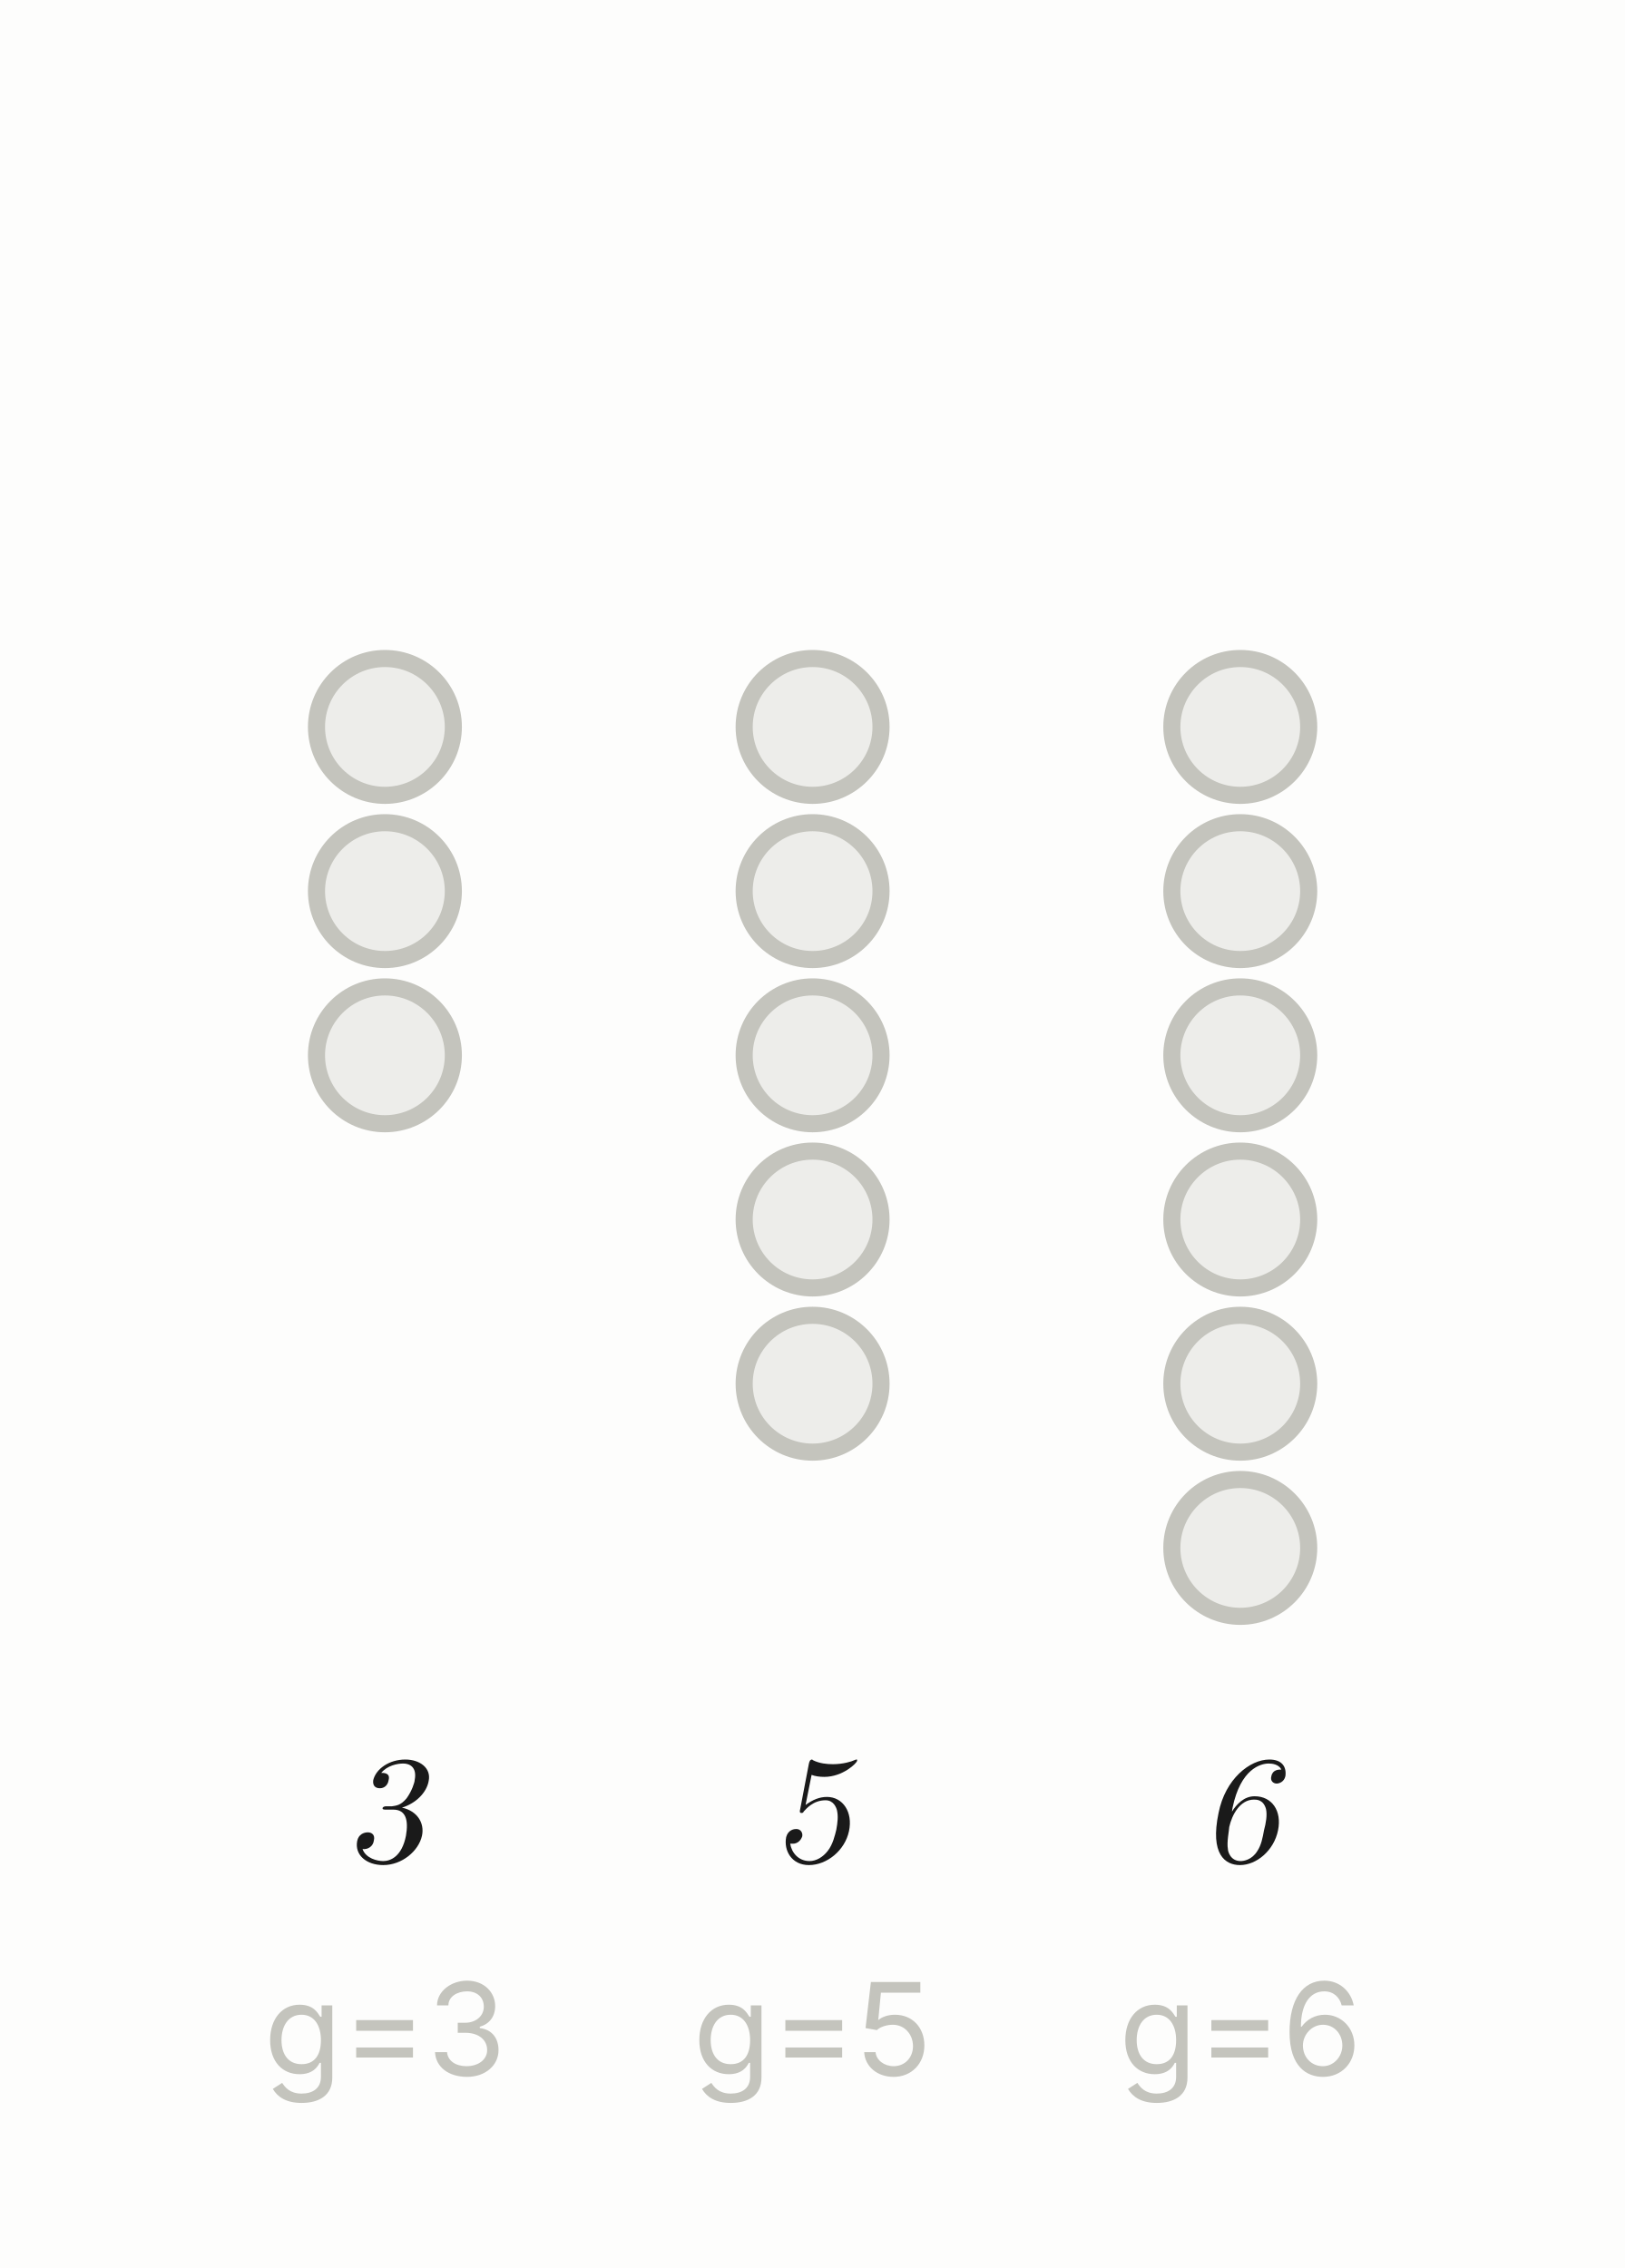
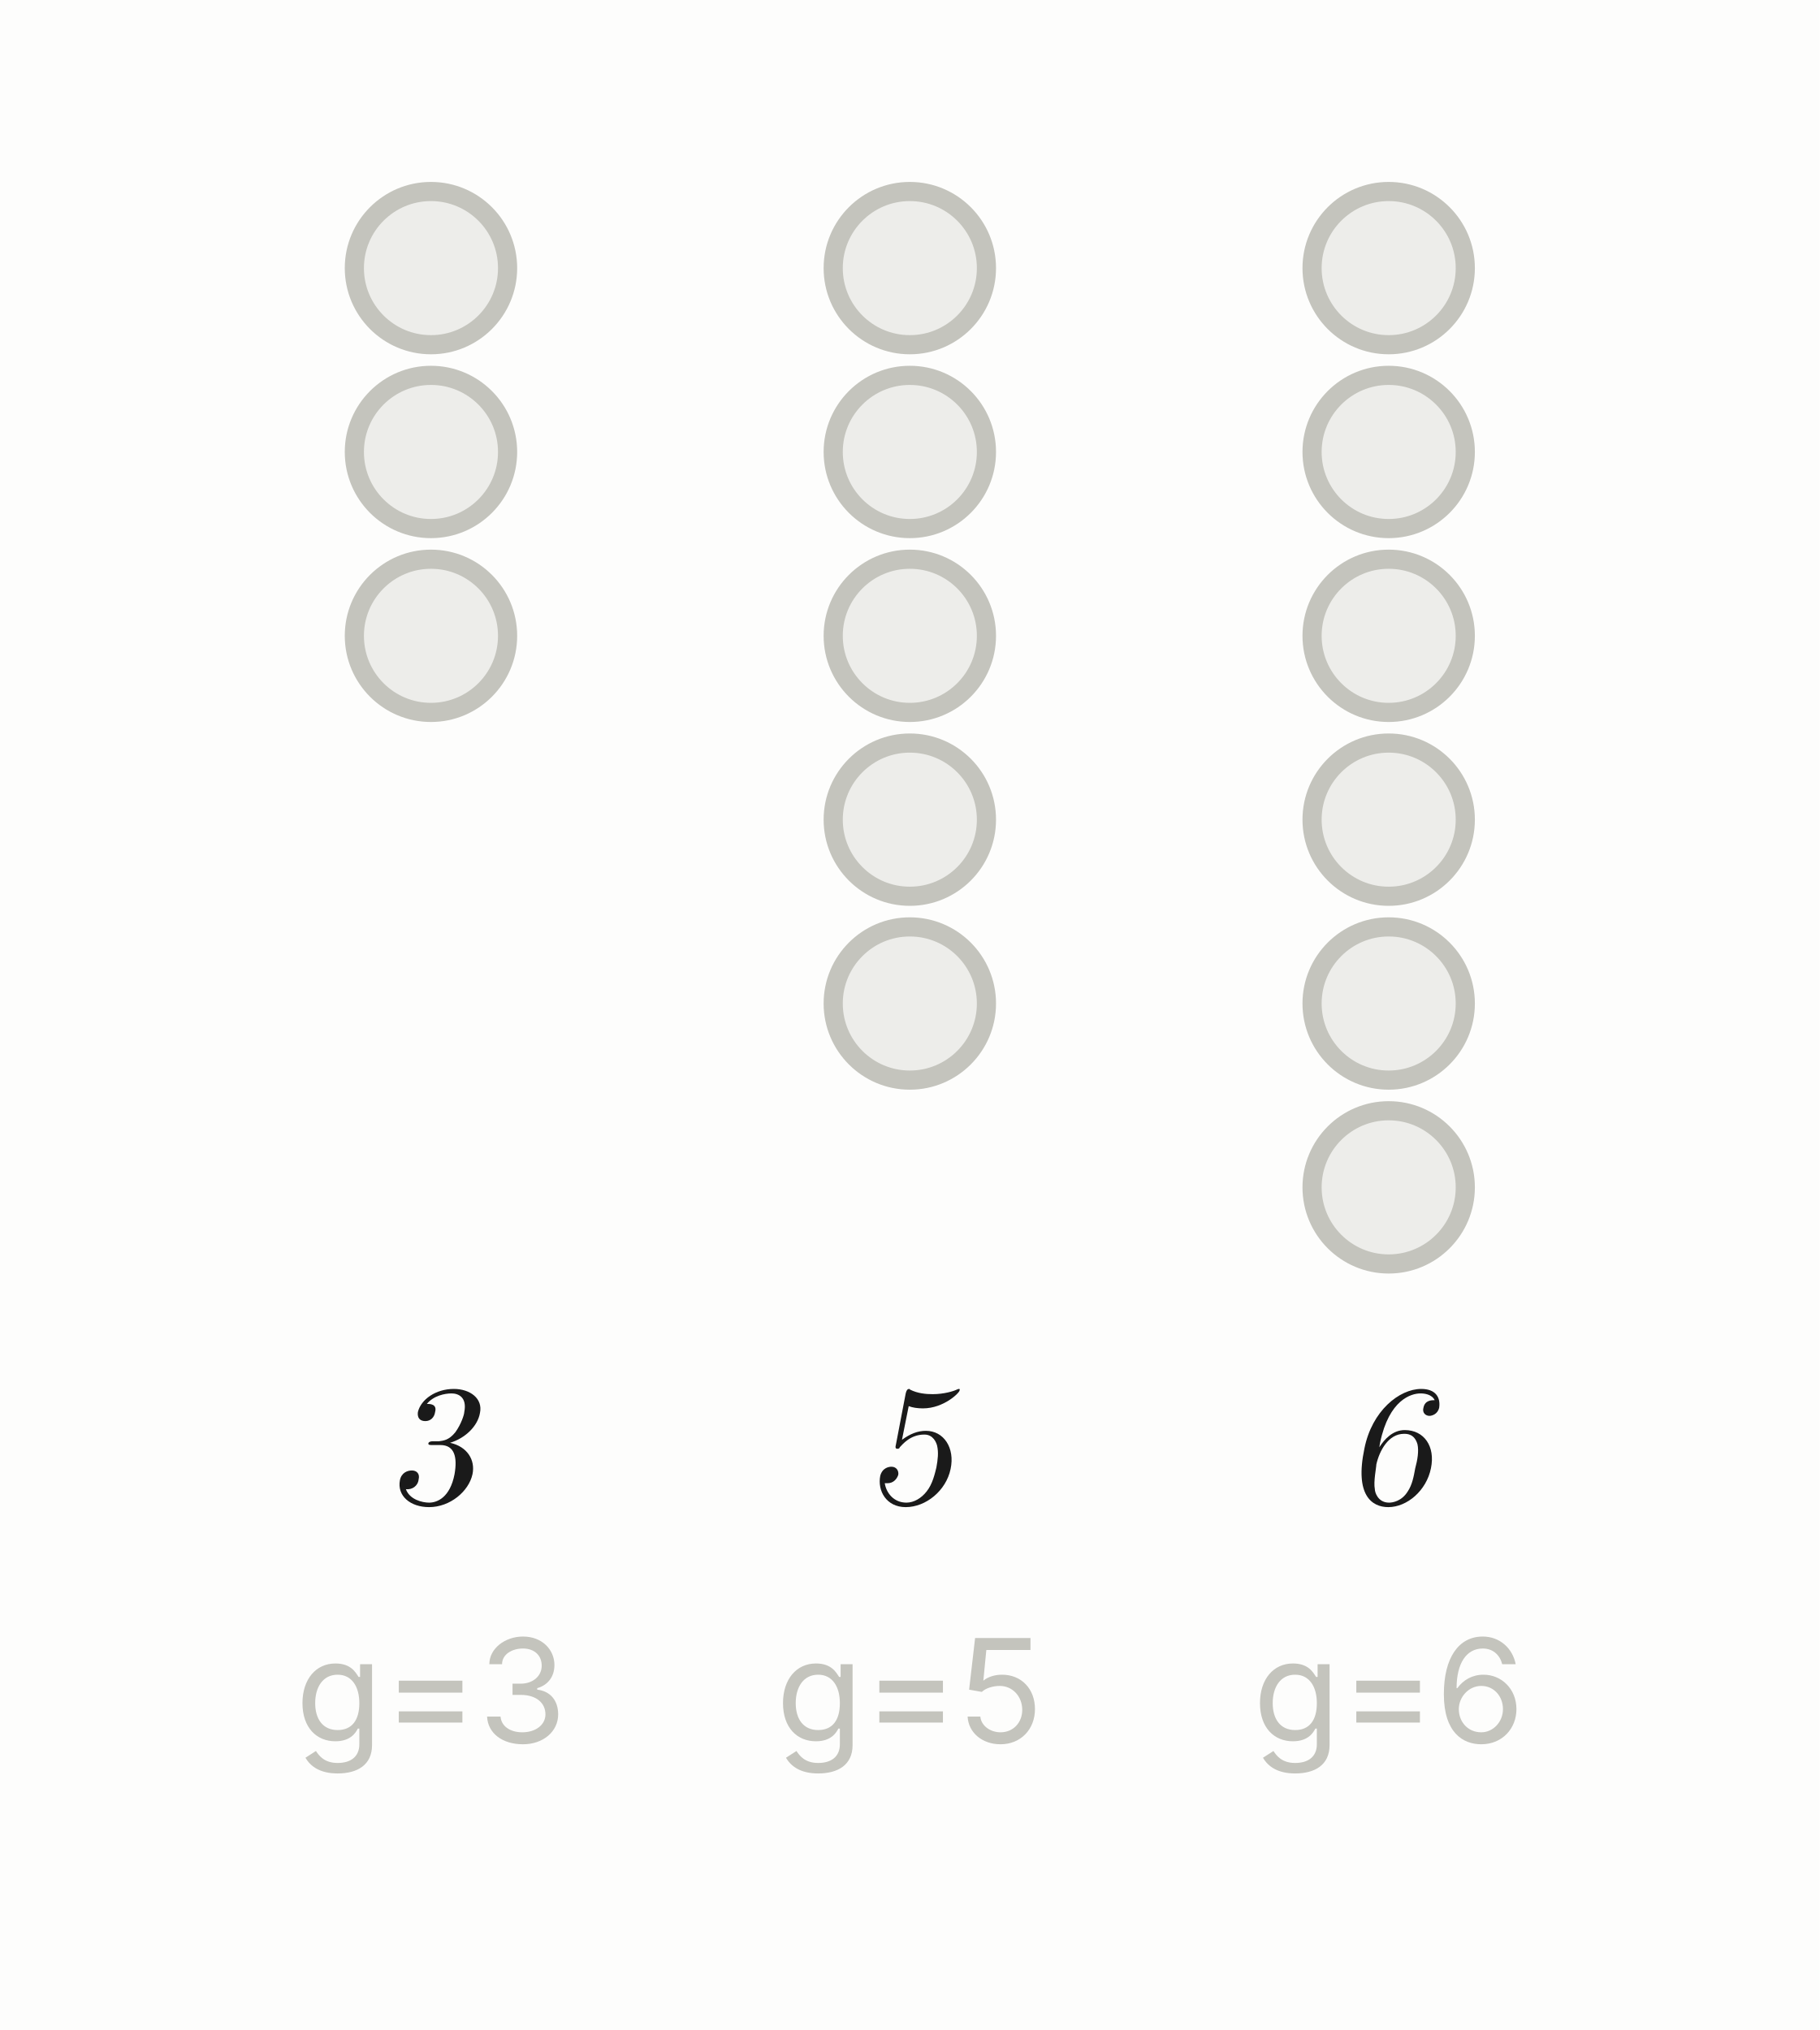
- <svg xmlns="http://www.w3.org/2000/svg" viewBox="-4 -13 38 53.04">
-   <rect fill="#FDFDFC" height="53.04" width="38" x="-4" y="-13" />
+ <svg xmlns="http://www.w3.org/2000/svg" viewBox="-4 -1.6 38 42.4">
+   <rect fill="#FDFDFC" height="42.4" width="38" x="-4" y="-1.6" />
  <defs>
    <pattern height="8" id="cv-pat-1" patternUnits="userSpaceOnUse" width="8">
      <rect fill="#0072B2" height="8" width="8" />
    </pattern>
    <pattern height="8" id="cv-pat-2" patternUnits="userSpaceOnUse" width="8">
      <rect fill="#9ED9F5" height="8" width="8" />
      <line stroke="#3E8BB5" stroke-width="1.2" x1="0" x2="8" y1="8" y2="0" />
      <line stroke="#3E8BB5" stroke-width="1.2" x1="-1" x2="1" y1="1" y2="-1" />
      <line stroke="#3E8BB5" stroke-width="1.2" x1="7" x2="9" y1="9" y2="7" />
    </pattern>
    <pattern height="8" id="cv-pat-3" patternUnits="userSpaceOnUse" width="8">
      <rect fill="#D55E00" height="8" width="8" />
      <line stroke="#8A3D00" stroke-width="1.2" x1="0" x2="8" y1="0" y2="8" />
      <line stroke="#8A3D00" stroke-width="1.2" x1="-1" x2="1" y1="7" y2="9" />
      <line stroke="#8A3D00" stroke-width="1.2" x1="7" x2="9" y1="-1" y2="1" />
    </pattern>
    <pattern height="8" id="cv-pat-4" patternUnits="userSpaceOnUse" width="8">
      <rect fill="#009E73" height="8" width="8" />
      <circle cx="4" cy="4" fill="#006147" r="1.4" />
    </pattern>
    <pattern height="8" id="cv-pat-5" patternUnits="userSpaceOnUse" width="8">
      <rect fill="#E69F00" height="8" width="8" />
      <line stroke="#9A6B00" stroke-width="1.2" x1="0" x2="8" y1="4" y2="4" />
      <line stroke="#9A6B00" stroke-width="1.2" x1="4" x2="4" y1="0" y2="8" />
    </pattern>
    <pattern height="8" id="cv-pat-6" patternUnits="userSpaceOnUse" width="8">
      <rect fill="#CC79A7" height="8" width="8" />
      <line stroke="#8A4E70" stroke-width="1.2" x1="0" x2="8" y1="4" y2="4" />
    </pattern>
    <pattern height="8" id="cv-pat-7" patternUnits="userSpaceOnUse" width="8">
      <rect fill="#F0E442" height="8" width="8" />
      <line stroke="#9C9400" stroke-width="1.2" x1="4" x2="4" y1="0" y2="8" />
    </pattern>
    <pattern height="8" id="cv-pat-8" patternUnits="userSpaceOnUse" width="8">
      <rect fill="#3A3A3A" height="8" width="8" />
      <line stroke="#000000" stroke-width="1.2" x1="0" x2="8" y1="0" y2="8" />
      <line stroke="#000000" stroke-width="1.2" x1="0" x2="8" y1="8" y2="0" />
    </pattern>
  </defs>
  <g class="cv-game">
    <g>
      <circle cx="5" cy="4" fill="#EDEDEA" r="1.6" stroke="#C4C4BD" stroke-width="0.4" />
      <circle cx="5" cy="7.84" fill="#EDEDEA" r="1.6" stroke="#C4C4BD" stroke-width="0.4" />
      <circle cx="5" cy="11.68" fill="#EDEDEA" r="1.6" stroke="#C4C4BD" stroke-width="0.4" />
    </g>
-     <text fill="#1A1A1A" font-family="'KaTeX_Main', 'Latin Modern Math', serif" font-size="3.6" font-style="italic" text-anchor="middle" x="5" y="30.54">3</text>
-     <text fill="#C4C4BD" font-family="'Inter', 'Segoe UI', system-ui, sans-serif" font-size="3" text-anchor="middle" x="5" y="35.54">g=3</text>
+     <text fill="#1A1A1A" font-family="'KaTeX_Main', 'Latin Modern Math', serif" font-size="3.6" font-style="italic" text-anchor="middle" x="5" y="29.8">3</text>
+     <text fill="#C4C4BD" font-family="'Inter', 'Segoe UI', system-ui, sans-serif" font-size="3" text-anchor="middle" x="5" y="34.8">g=3</text>
    <g>
      <circle cx="15" cy="4" fill="#EDEDEA" r="1.6" stroke="#C4C4BD" stroke-width="0.4" />
      <circle cx="15" cy="7.84" fill="#EDEDEA" r="1.6" stroke="#C4C4BD" stroke-width="0.4" />
      <circle cx="15" cy="11.68" fill="#EDEDEA" r="1.6" stroke="#C4C4BD" stroke-width="0.4" />
      <circle cx="15" cy="15.52" fill="#EDEDEA" r="1.6" stroke="#C4C4BD" stroke-width="0.4" />
      <circle cx="15" cy="19.36" fill="#EDEDEA" r="1.6" stroke="#C4C4BD" stroke-width="0.4" />
    </g>
-     <text fill="#1A1A1A" font-family="'KaTeX_Main', 'Latin Modern Math', serif" font-size="3.6" font-style="italic" text-anchor="middle" x="15" y="30.54">5</text>
-     <text fill="#C4C4BD" font-family="'Inter', 'Segoe UI', system-ui, sans-serif" font-size="3" text-anchor="middle" x="15" y="35.54">g=5</text>
+     <text fill="#1A1A1A" font-family="'KaTeX_Main', 'Latin Modern Math', serif" font-size="3.6" font-style="italic" text-anchor="middle" x="15" y="29.8">5</text>
+     <text fill="#C4C4BD" font-family="'Inter', 'Segoe UI', system-ui, sans-serif" font-size="3" text-anchor="middle" x="15" y="34.8">g=5</text>
    <g>
      <circle cx="25" cy="4" fill="#EDEDEA" r="1.6" stroke="#C4C4BD" stroke-width="0.4" />
      <circle cx="25" cy="7.84" fill="#EDEDEA" r="1.6" stroke="#C4C4BD" stroke-width="0.4" />
      <circle cx="25" cy="11.68" fill="#EDEDEA" r="1.6" stroke="#C4C4BD" stroke-width="0.4" />
      <circle cx="25" cy="15.52" fill="#EDEDEA" r="1.6" stroke="#C4C4BD" stroke-width="0.4" />
      <circle cx="25" cy="19.36" fill="#EDEDEA" r="1.6" stroke="#C4C4BD" stroke-width="0.4" />
      <circle cx="25" cy="23.2" fill="#EDEDEA" r="1.6" stroke="#C4C4BD" stroke-width="0.4" />
    </g>
-     <text fill="#1A1A1A" font-family="'KaTeX_Main', 'Latin Modern Math', serif" font-size="3.6" font-style="italic" text-anchor="middle" x="25" y="30.54">6</text>
-     <text fill="#C4C4BD" font-family="'Inter', 'Segoe UI', system-ui, sans-serif" font-size="3" text-anchor="middle" x="25" y="35.54">g=6</text>
+     <text fill="#1A1A1A" font-family="'KaTeX_Main', 'Latin Modern Math', serif" font-size="3.6" font-style="italic" text-anchor="middle" x="25" y="29.8">6</text>
+     <text fill="#C4C4BD" font-family="'Inter', 'Segoe UI', system-ui, sans-serif" font-size="3" text-anchor="middle" x="25" y="34.8">g=6</text>
  </g>
</svg>
